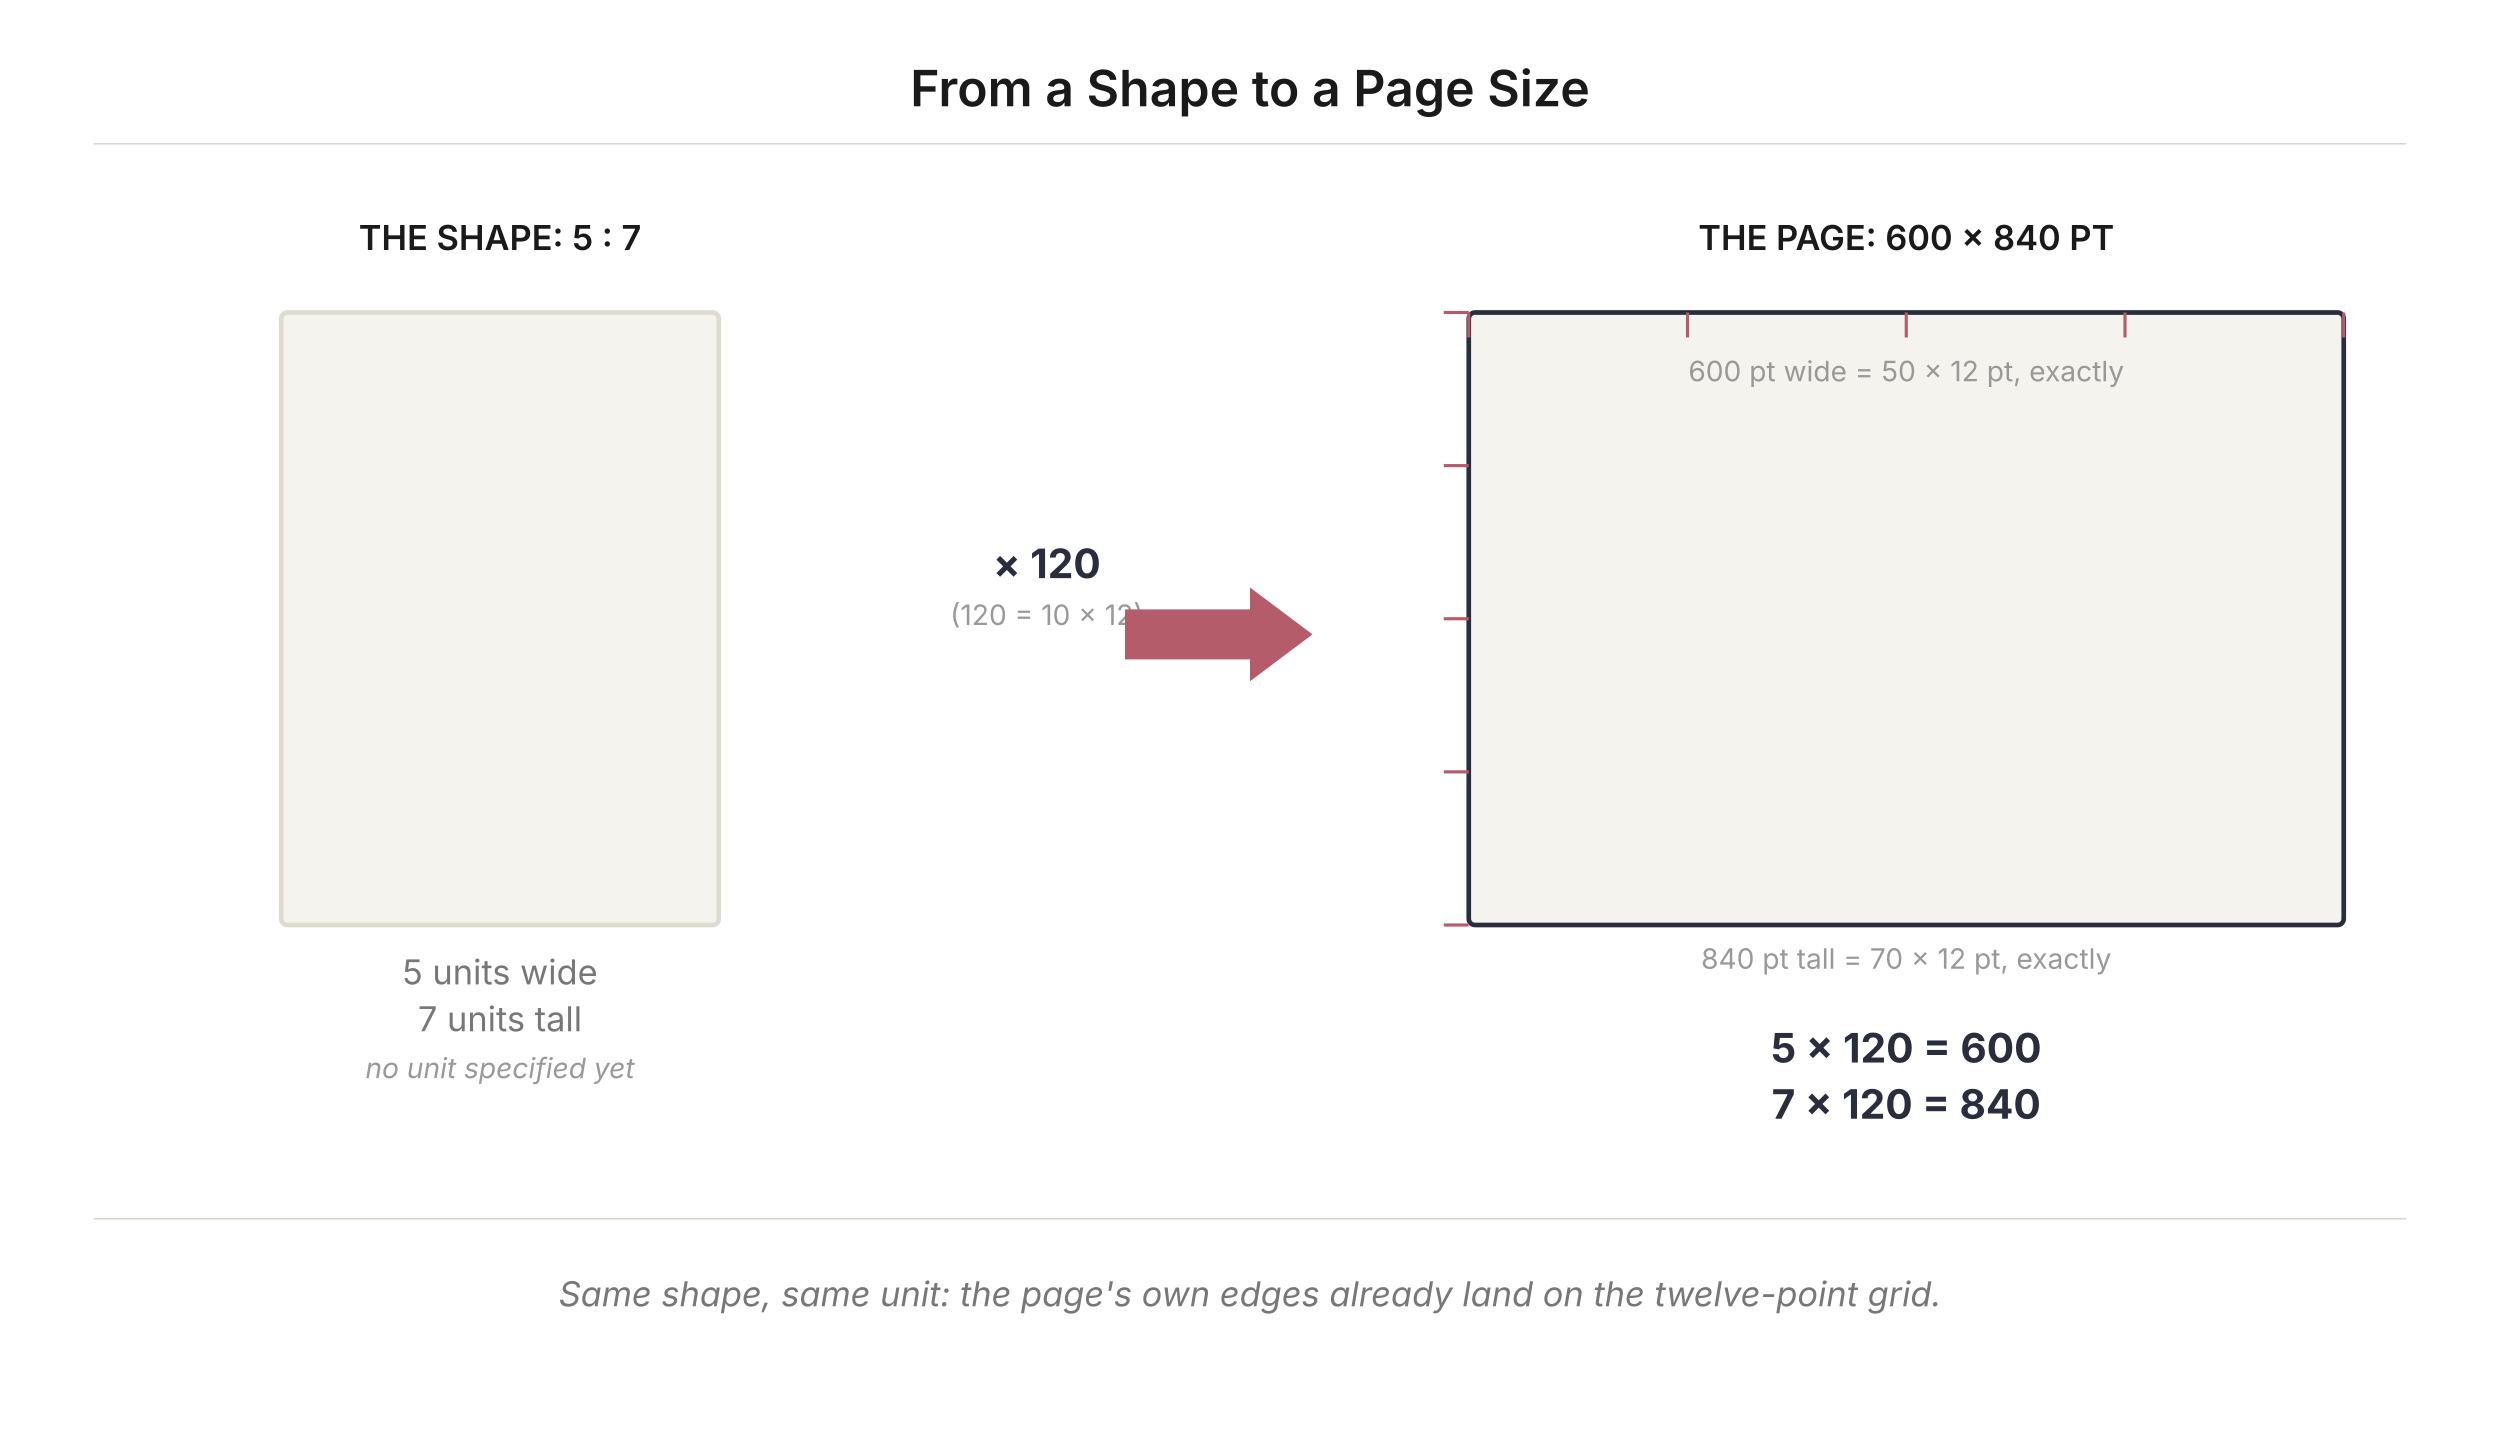
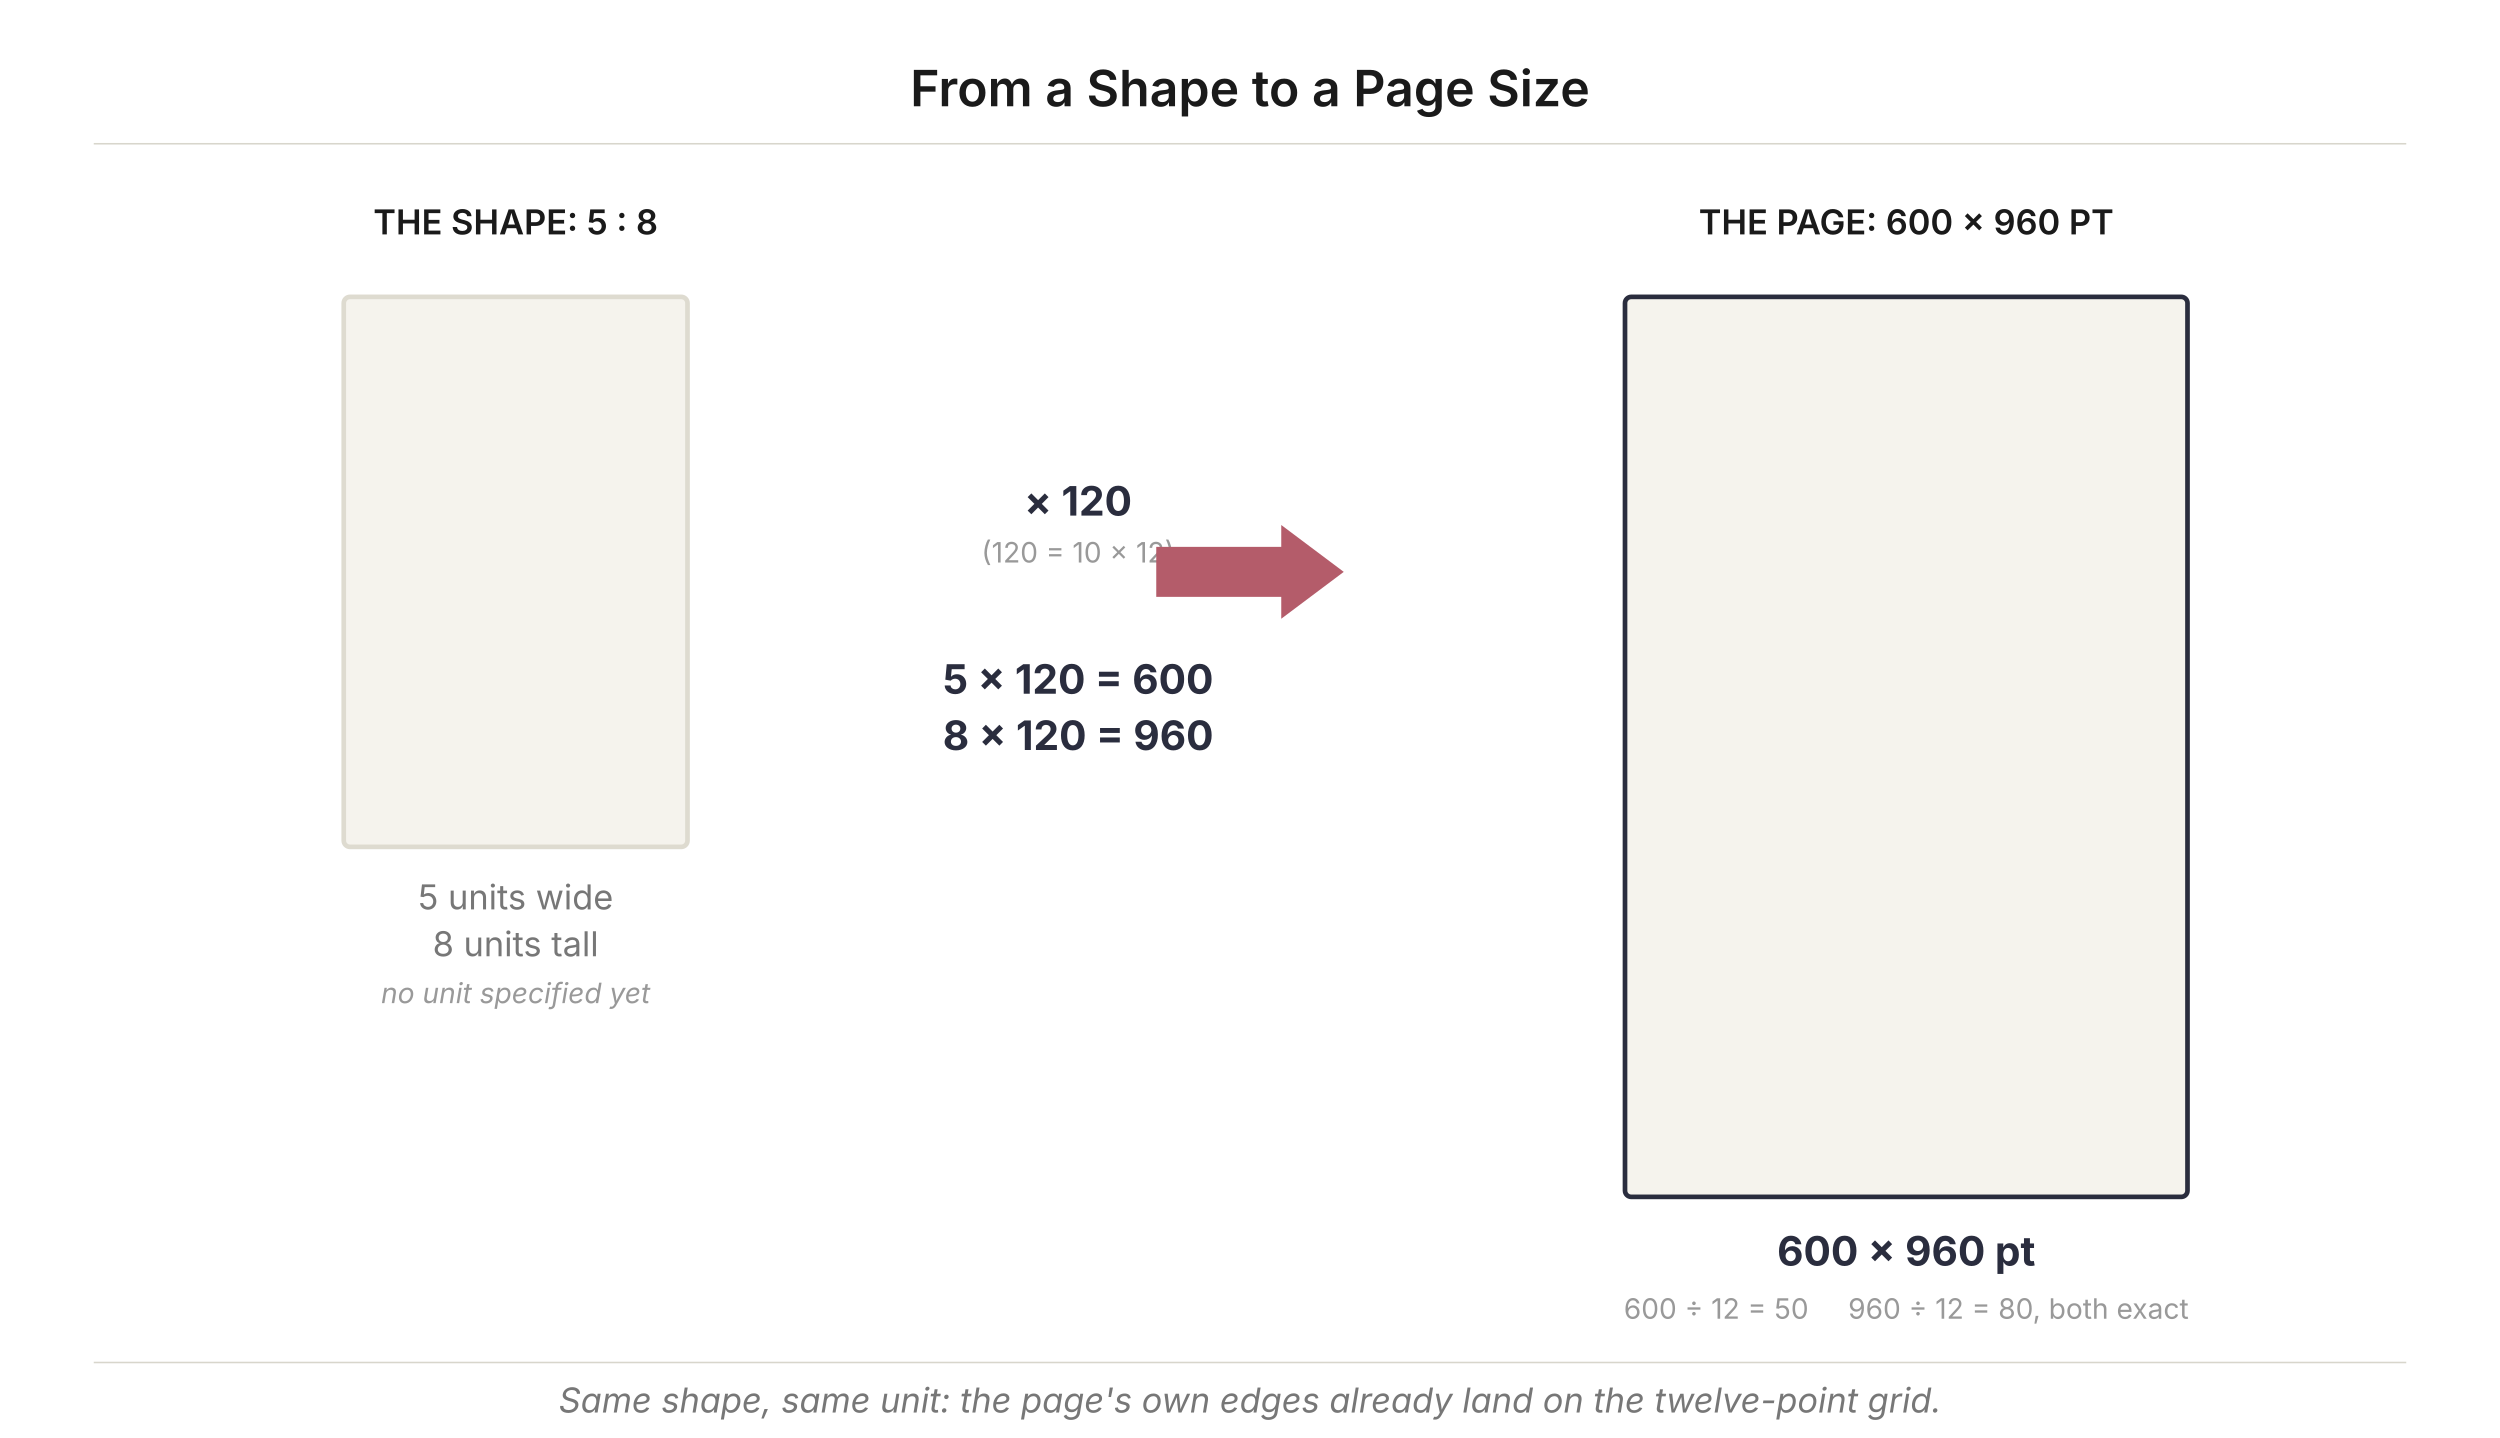
<svg xmlns="http://www.w3.org/2000/svg" viewBox="0 0 800 460" font-family="'Circular Std','Inter','Helvetica Neue',Arial,sans-serif">
  <defs>
    <style>
      .label { font-size: 11px; fill: #777; }
      .label-bold { font-size: 11px; fill: #1A1A1A; font-weight: 600; }
      .title { font-size: 16px; fill: #1A1A1A; font-weight: 600; }
      .num { font-size: 13px; fill: #2A2D3E; font-weight: 700; }
      .tick { font-size: 9px; fill: #999; }
    </style>
  </defs>
  <rect width="2000" height="2000" fill="white" />
  <text x="400" y="34" text-anchor="middle" class="title">From a Shape to a Page Size</text>
  <line x1="30" y1="46" x2="770" y2="46" stroke="#D8D6CC" stroke-width="0.5" />
-   <text x="160" y="80" text-anchor="middle" class="label-bold">THE SHAPE: 5 : 7</text>
-   <rect x="90" y="100" width="140" height="196" fill="#F5F3ED" stroke="#DEDBD0" stroke-width="1.5" rx="2" />
-   <text x="160" y="315" text-anchor="middle" class="label">5 units wide</text>
-   <text x="160" y="330" text-anchor="middle" class="label">7 units tall</text>
-   <text x="160" y="345" text-anchor="middle" class="tick" font-style="italic">no unit specified yet</text>
-   <text x="335" y="185" text-anchor="middle" class="num">× 120</text>
-   <text x="335" y="200" text-anchor="middle" class="tick">(120 = 10 × 12)</text>
-   <polygon points="360,195 400,195 400,188 420,203 400,218 400,211 360,211" fill="#B45C6A" />
-   <text x="610" y="80" text-anchor="middle" class="label-bold">THE PAGE: 600 × 840 PT</text>
-   <rect x="470" y="100" width="280" height="196" fill="#F5F3ED" stroke="#2A2D3E" stroke-width="1.5" rx="2" />
-   <g stroke="#B45C6A" stroke-width="1">
-     <line x1="470" y1="100" x2="470" y2="108" />
-     <line x1="540" y1="100" x2="540" y2="108" />
-     <line x1="610" y1="100" x2="610" y2="108" />
-     <line x1="680" y1="100" x2="680" y2="108" />
-     <line x1="750" y1="100" x2="750" y2="108" />
-   </g>
-   <text x="610" y="122" text-anchor="middle" class="tick">600 pt wide = 50 × 12 pt, exactly</text>
-   <g stroke="#B45C6A" stroke-width="1">
-     <line x1="470" y1="100" x2="462" y2="100" />
-     <line x1="470" y1="149" x2="462" y2="149" />
-     <line x1="470" y1="198" x2="462" y2="198" />
-     <line x1="470" y1="247" x2="462" y2="247" />
-     <line x1="470" y1="296" x2="462" y2="296" />
-   </g>
-   <text x="610" y="310" text-anchor="middle" class="tick">840 pt tall = 70 × 12 pt, exactly</text>
-   <text x="610" y="340" text-anchor="middle" class="num">5 × 120 = 600</text>
-   <text x="610" y="358" text-anchor="middle" class="num">7 × 120 = 840</text>
-   <line x1="30" y1="390" x2="770" y2="390" stroke="#D8D6CC" stroke-width="0.5" />
-   <text x="400" y="418" text-anchor="middle" class="label" font-style="italic">
+   <text x="165" y="75" text-anchor="middle" class="label-bold">THE SHAPE: 5 : 8</text>
+   <rect x="110" y="95" width="110" height="176" fill="#F5F3ED" stroke="#DEDBD0" stroke-width="1.5" rx="2" />
+   <text x="165" y="291" text-anchor="middle" class="label">5 units wide</text>
+   <text x="165" y="306" text-anchor="middle" class="label">8 units tall</text>
+   <text x="165" y="321" text-anchor="middle" class="tick" font-style="italic">no unit specified yet</text>
+   <text x="345" y="165" text-anchor="middle" class="num">× 120</text>
+   <text x="345" y="180" text-anchor="middle" class="tick">(120 = 10 × 12)</text>
+   <polygon points="370,175 410,175 410,168 430,183 410,198 410,191 370,191" fill="#B45C6A" />
+   <text x="345" y="222" text-anchor="middle" class="num">5 × 120 = 600</text>
+   <text x="345" y="240" text-anchor="middle" class="num">8 × 120 = 960</text>
+   <text x="610" y="75" text-anchor="middle" class="label-bold">THE PAGE: 600 × 960 PT</text>
+   <rect x="520" y="95" width="180" height="288" fill="#F5F3ED" stroke="#2A2D3E" stroke-width="1.5" rx="2" />
+   <text x="610" y="405" text-anchor="middle" class="num">600 × 960 pt</text>
+   <text x="610" y="422" text-anchor="middle" class="tick">600 ÷ 12 = 50     960 ÷ 12 = 80, both exact</text>
+   <line x1="30" y1="436" x2="770" y2="436" stroke="#D8D6CC" stroke-width="0.5" />
+   <text x="400" y="452" text-anchor="middle" class="label" font-style="italic">
    Same shape, same unit: the page's own edges already land on the twelve-point grid.
  </text>
</svg>
